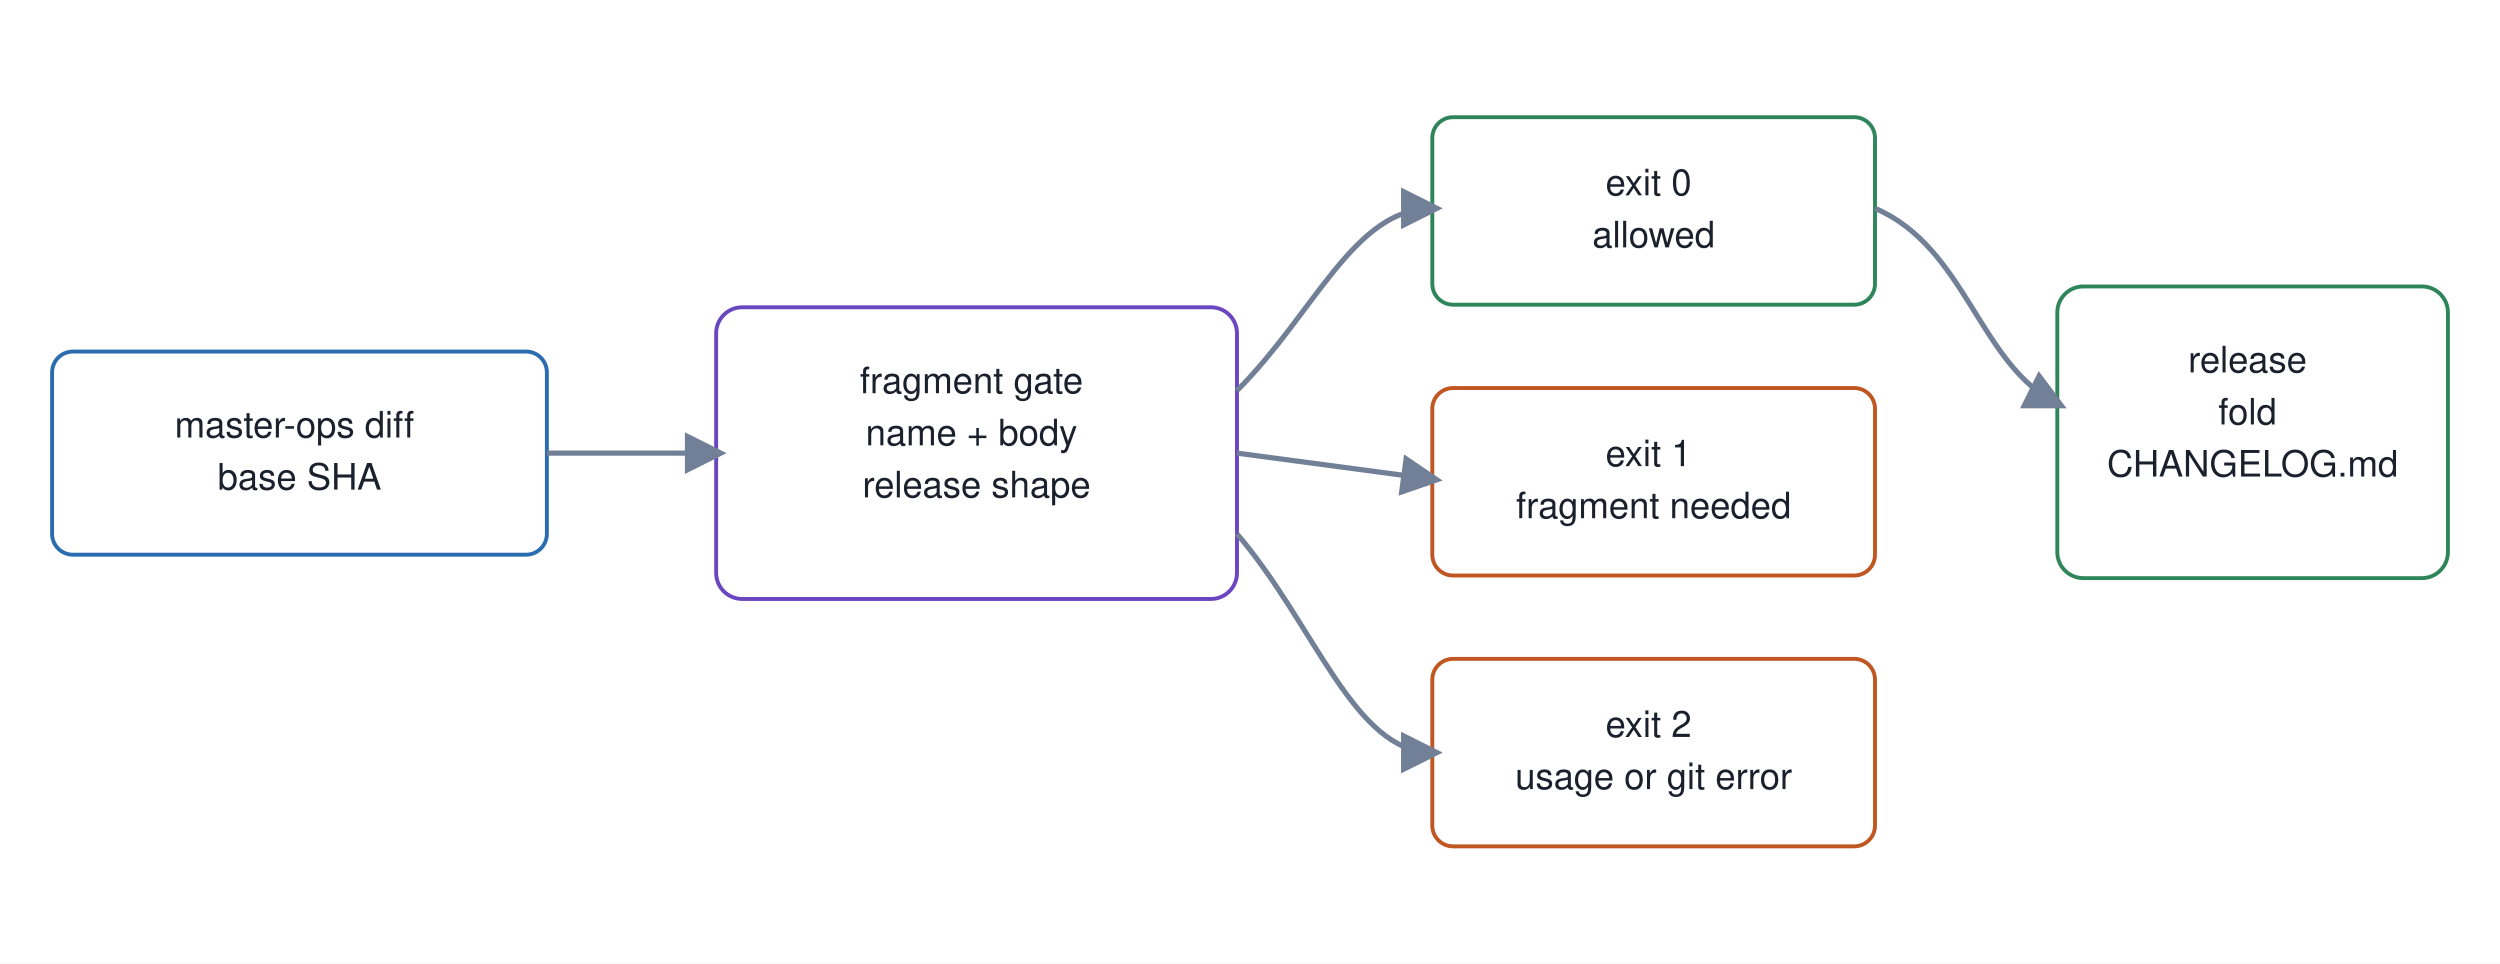
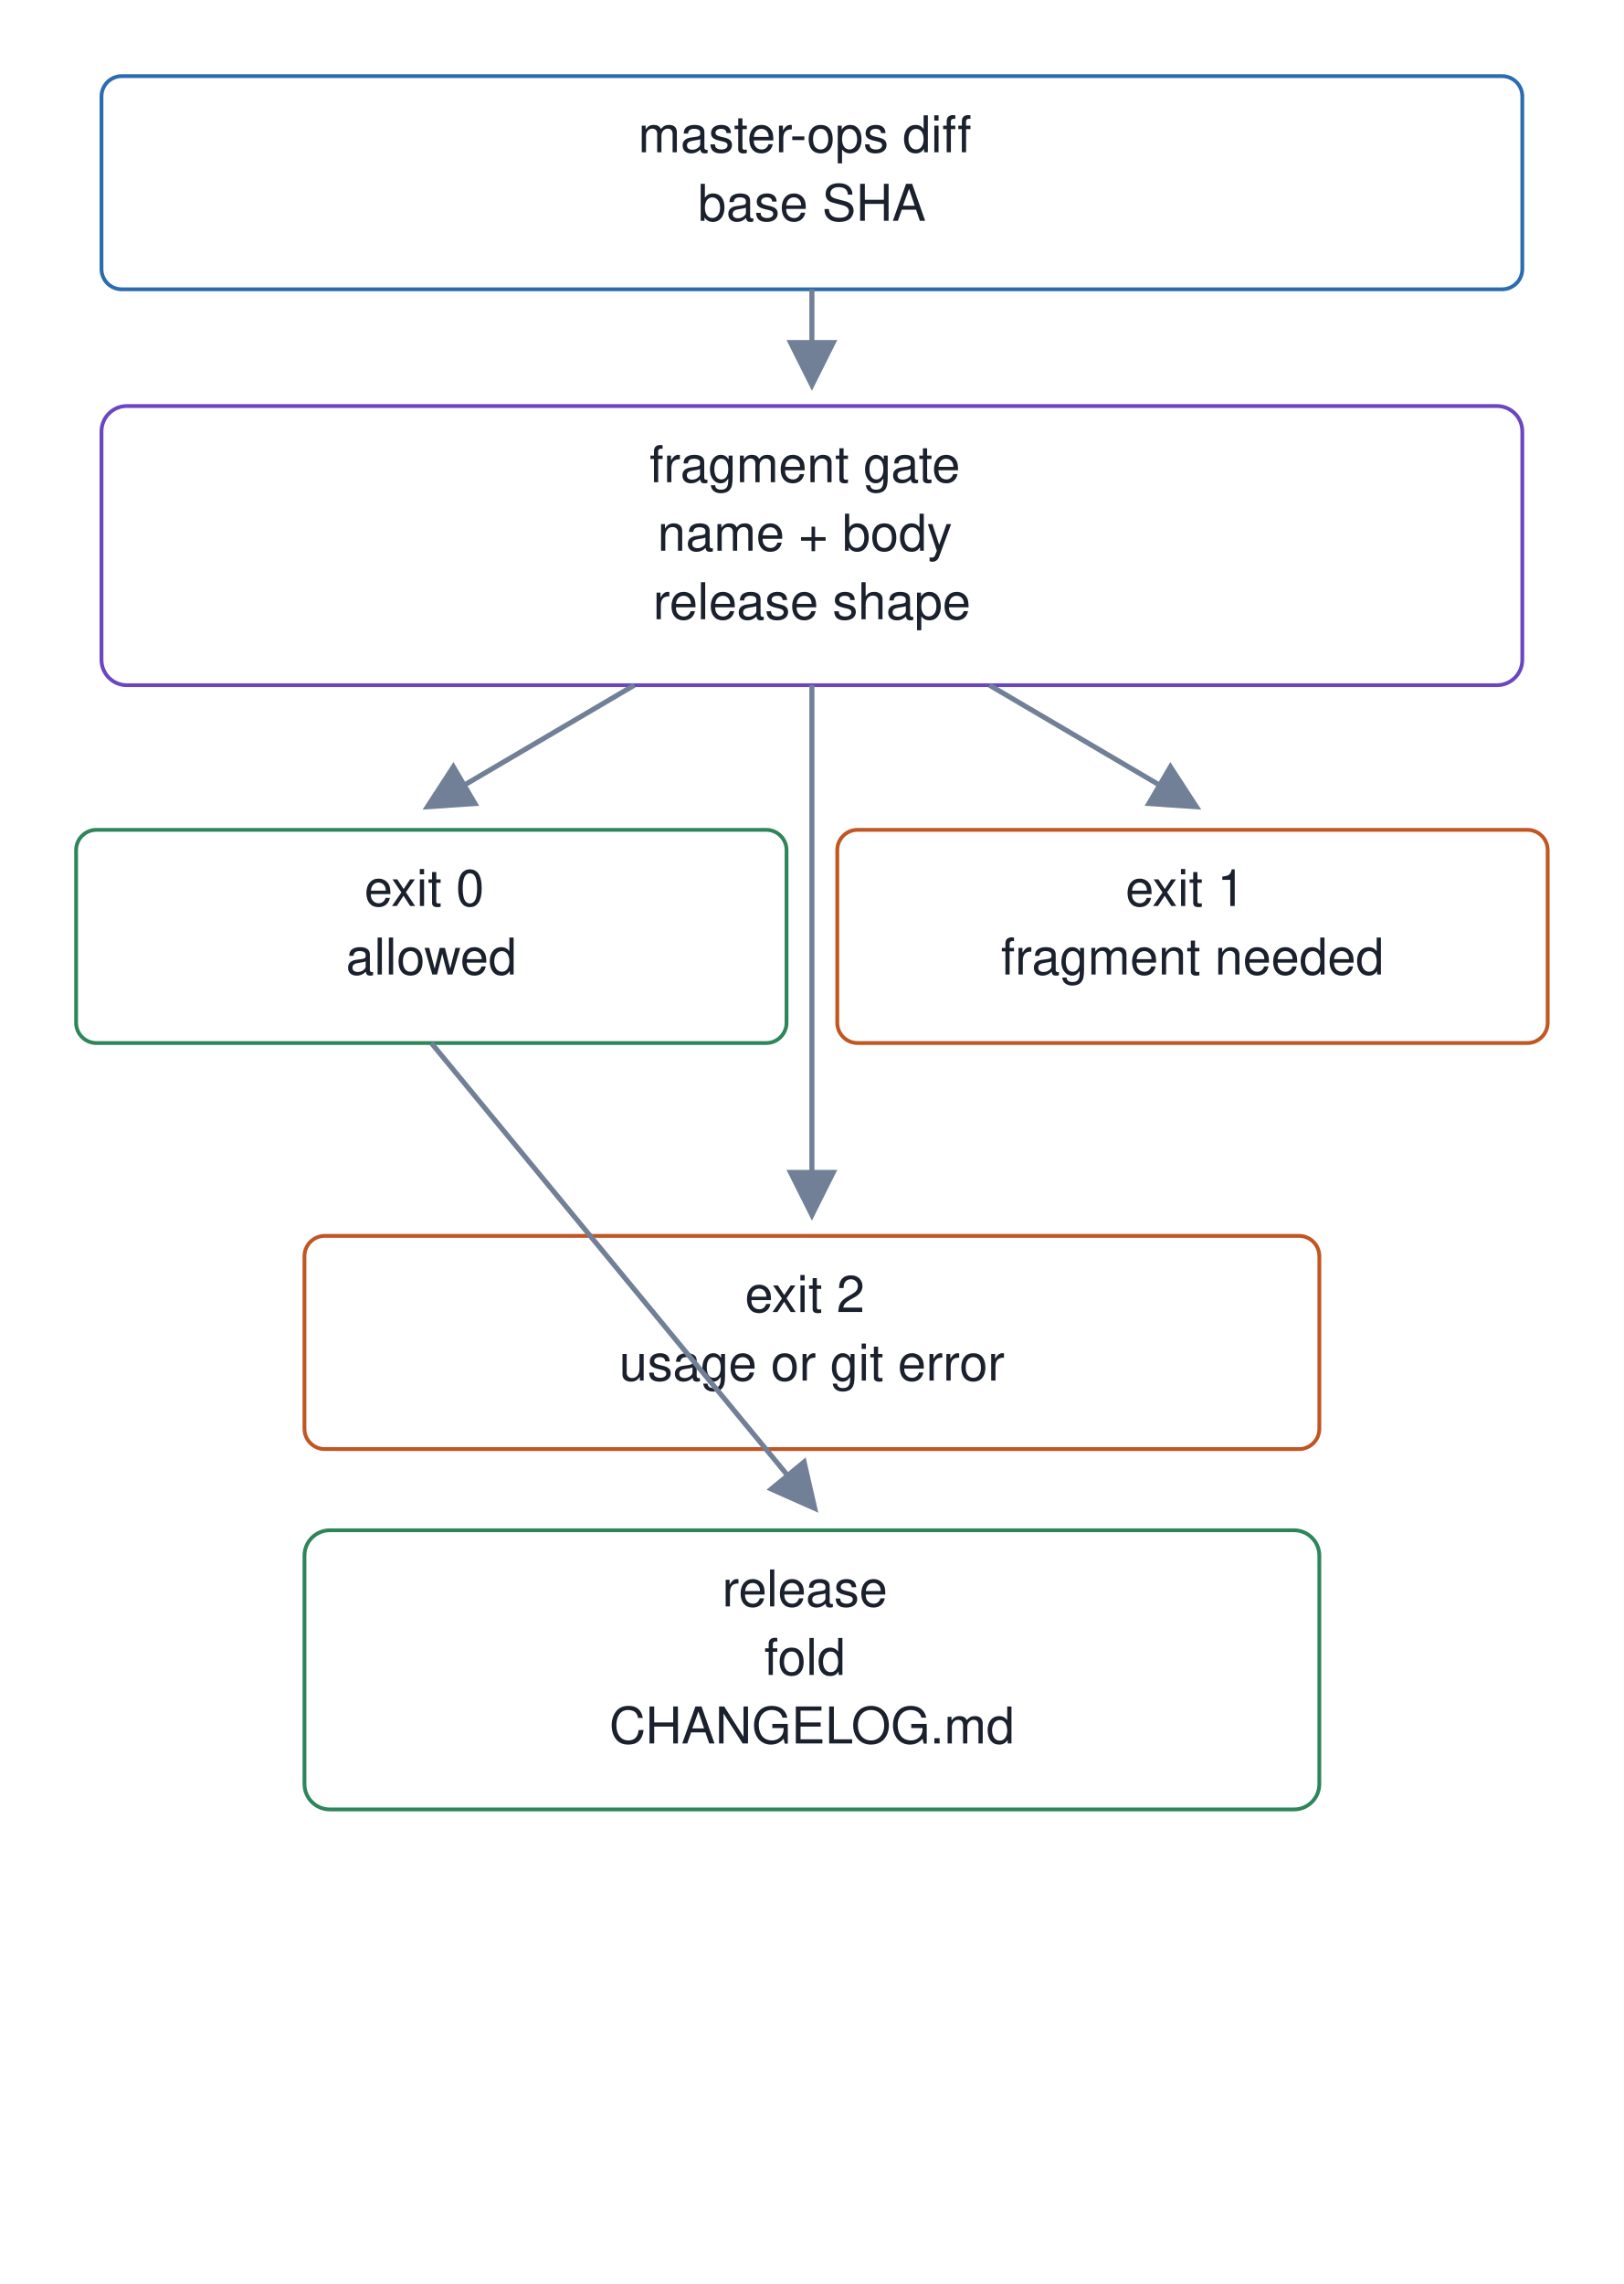
- <svg xmlns="http://www.w3.org/2000/svg" width="960" height="370" viewBox="0 0 960 370" font-family="Helvetica, Arial, sans-serif">
+ <svg xmlns="http://www.w3.org/2000/svg" width="640" height="900" viewBox="0 0 640 900" font-family="Helvetica, Arial, sans-serif">
  <defs>
-     <marker id="arrow15" markerWidth="8" markerHeight="8" refX="6" refY="4" orient="auto">
-       <path d="M0,0 L8,4 L0,8 z" fill="#718096" />
+     <marker id="arrow15" markerWidth="10" markerHeight="10" refX="8" refY="5" orient="auto">
+       <path d="M0,0 L10,5 L0,10 z" fill="#718096" />
    </marker>
  </defs>
-   <rect width="960" height="370" fill="#ffffff" />
-   <rect x="20" y="135" width="190" height="78" rx="8" fill="#ffffff" stroke="#2b6cb0" stroke-width="1.5" />
-   <text x="115" y="168" text-anchor="middle" font-size="14" fill="#1a202c">
-     <tspan x="115" dy="0">master-ops diff</tspan>
-     <tspan x="115" dy="20">base SHA</tspan>
+   <rect width="640" height="900" fill="#ffffff" />
+   <rect x="40" y="30" width="560" height="84" rx="8" fill="#ffffff" stroke="#2b6cb0" stroke-width="1.5" />
+   <text x="320" y="60" text-anchor="middle" font-size="20" fill="#1a202c">
+     <tspan x="320" dy="0">master-ops diff</tspan>
+     <tspan x="320" dy="27">base SHA</tspan>
  </text>
-   <rect x="275" y="118" width="200" height="112" rx="10" fill="#ffffff" stroke="#6b46c1" stroke-width="1.5" />
-   <text x="375" y="151" text-anchor="middle" font-size="14" fill="#1a202c">
-     <tspan x="375" dy="0">fragment gate</tspan>
-     <tspan x="375" dy="20">name + body</tspan>
-     <tspan x="375" dy="20">release shape</tspan>
+   <path d="M320 114 L320 150" stroke="#718096" stroke-width="2" marker-end="url(#arrow15)" />
+   <rect x="40" y="160" width="560" height="110" rx="10" fill="#ffffff" stroke="#6b46c1" stroke-width="1.5" />
+   <text x="320" y="190" text-anchor="middle" font-size="20" fill="#1a202c">
+     <tspan x="320" dy="0">fragment gate</tspan>
+     <tspan x="320" dy="27">name + body</tspan>
+     <tspan x="320" dy="27">release shape</tspan>
  </text>
-   <rect x="550" y="45" width="170" height="72" rx="8" fill="#ffffff" stroke="#2f855a" stroke-width="1.5" />
-   <text x="635" y="75" text-anchor="middle" font-size="14" fill="#1a202c">
-     <tspan x="635" dy="0">exit 0</tspan>
-     <tspan x="635" dy="20">allowed</tspan>
+   <path d="M250 270 L170 317" fill="none" stroke="#718096" stroke-width="2" marker-end="url(#arrow15)" />
+   <path d="M390 270 L470 317" fill="none" stroke="#718096" stroke-width="2" marker-end="url(#arrow15)" />
+   <rect x="30" y="327" width="280" height="84" rx="8" fill="#ffffff" stroke="#2f855a" stroke-width="1.5" />
+   <text x="170" y="357" text-anchor="middle" font-size="20" fill="#1a202c">
+     <tspan x="170" dy="0">exit 0</tspan>
+     <tspan x="170" dy="27">allowed</tspan>
  </text>
-   <rect x="550" y="149" width="170" height="72" rx="8" fill="#ffffff" stroke="#c05621" stroke-width="1.5" />
-   <text x="635" y="179" text-anchor="middle" font-size="14" fill="#1a202c">
-     <tspan x="635" dy="0">exit 1</tspan>
-     <tspan x="635" dy="20">fragment needed</tspan>
+   <rect x="330" y="327" width="280" height="84" rx="8" fill="#ffffff" stroke="#c05621" stroke-width="1.5" />
+   <text x="470" y="357" text-anchor="middle" font-size="20" fill="#1a202c">
+     <tspan x="470" dy="0">exit 1</tspan>
+     <tspan x="470" dy="27">fragment needed</tspan>
  </text>
-   <rect x="550" y="253" width="170" height="72" rx="8" fill="#ffffff" stroke="#c05621" stroke-width="1.5" />
-   <text x="635" y="283" text-anchor="middle" font-size="14" fill="#1a202c">
-     <tspan x="635" dy="0">exit 2</tspan>
-     <tspan x="635" dy="20">usage or git error</tspan>
+   <path d="M320 270 L320 477" stroke="#718096" stroke-width="2" marker-end="url(#arrow15)" />
+   <rect x="120" y="487" width="400" height="84" rx="8" fill="#ffffff" stroke="#c05621" stroke-width="1.5" />
+   <text x="320" y="517" text-anchor="middle" font-size="20" fill="#1a202c">
+     <tspan x="320" dy="0">exit 2</tspan>
+     <tspan x="320" dy="27">usage or git error</tspan>
  </text>
-   <rect x="790" y="110" width="150" height="112" rx="10" fill="#ffffff" stroke="#2f855a" stroke-width="1.5" />
-   <text x="865" y="143" text-anchor="middle" font-size="14" fill="#1a202c">
-     <tspan x="865" dy="0">release</tspan>
-     <tspan x="865" dy="20">fold</tspan>
-     <tspan x="865" dy="20">CHANGELOG.md</tspan>
+   <path d="M170 411 L320 593" fill="none" stroke="#718096" stroke-width="2" marker-end="url(#arrow15)" />
+   <rect x="120" y="603" width="400" height="110" rx="10" fill="#ffffff" stroke="#2f855a" stroke-width="1.5" />
+   <text x="320" y="633" text-anchor="middle" font-size="20" fill="#1a202c">
+     <tspan x="320" dy="0">release</tspan>
+     <tspan x="320" dy="27">fold</tspan>
+     <tspan x="320" dy="27">CHANGELOG.md</tspan>
  </text>
-   <path d="M210 174 L275 174" stroke="#718096" stroke-width="2" marker-end="url(#arrow15)" />
-   <path d="M475 150 C505 120 520 80 550 80" fill="none" stroke="#718096" stroke-width="2" marker-end="url(#arrow15)" />
-   <path d="M475 174 L550 184" stroke="#718096" stroke-width="2" marker-end="url(#arrow15)" />
-   <path d="M475 205 C505 240 520 289 550 289" fill="none" stroke="#718096" stroke-width="2" marker-end="url(#arrow15)" />
-   <path d="M720 80 C755 95 760 140 790 155" fill="none" stroke="#718096" stroke-width="2" marker-end="url(#arrow15)" />
</svg>
